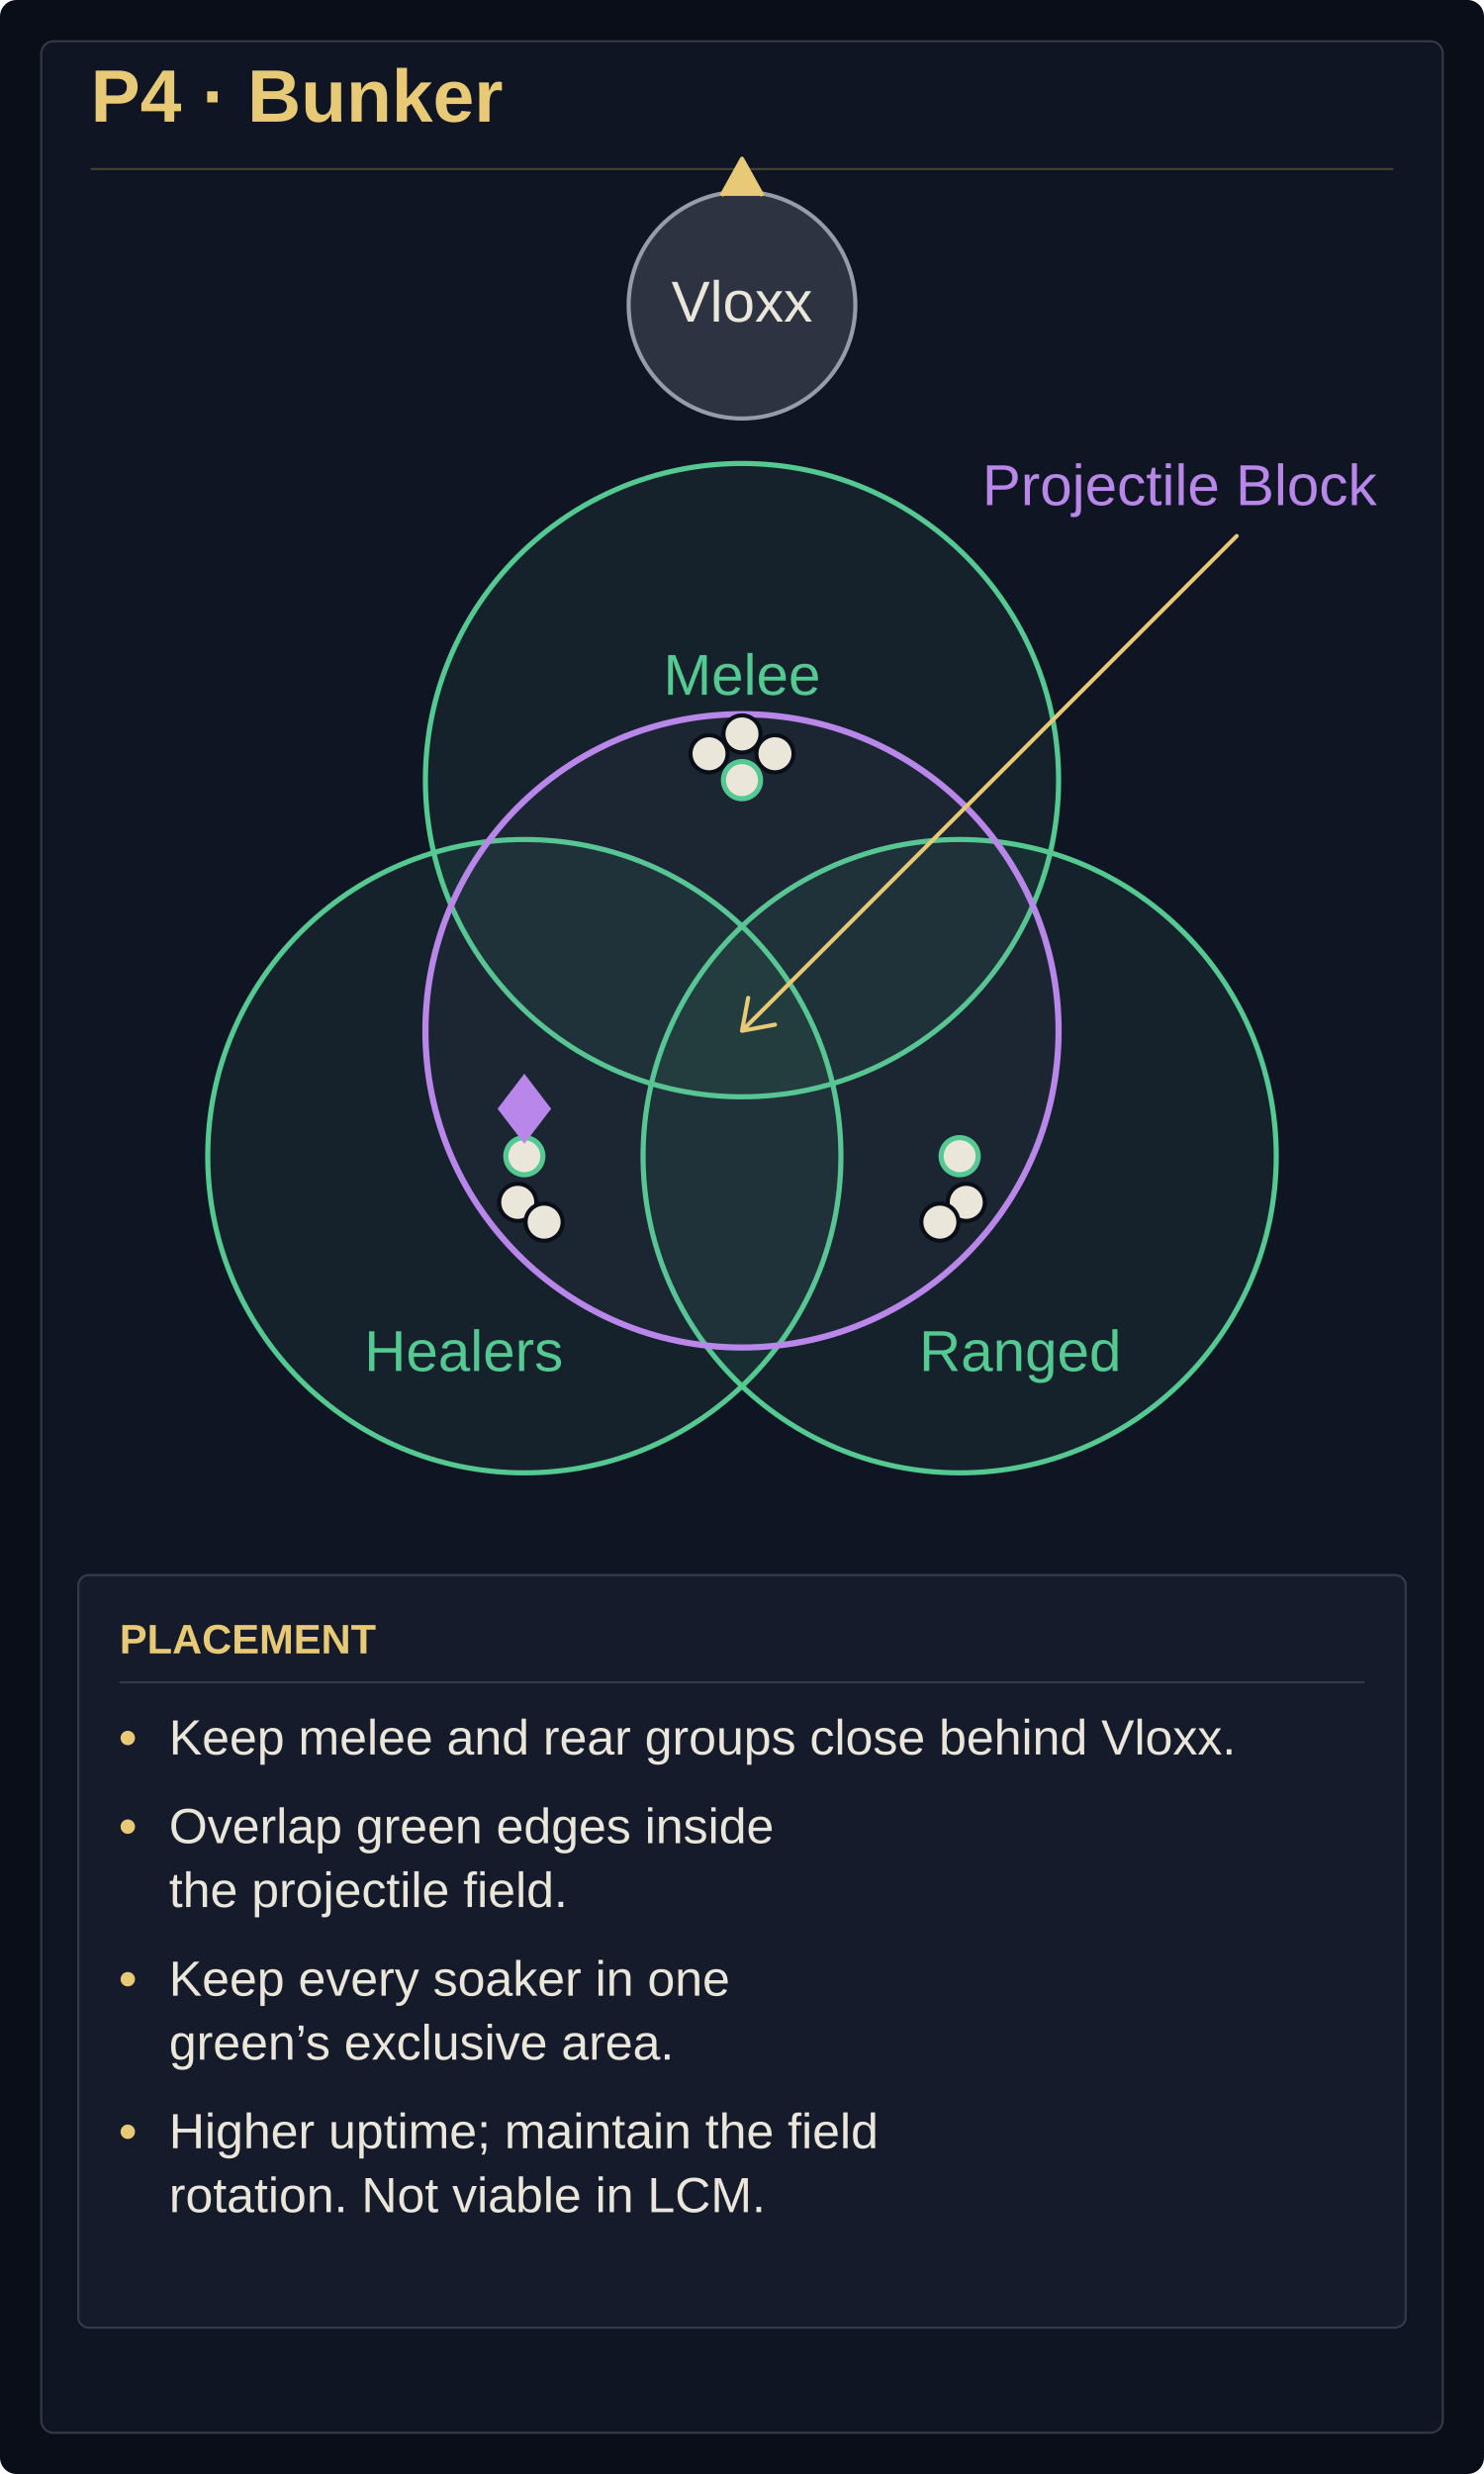
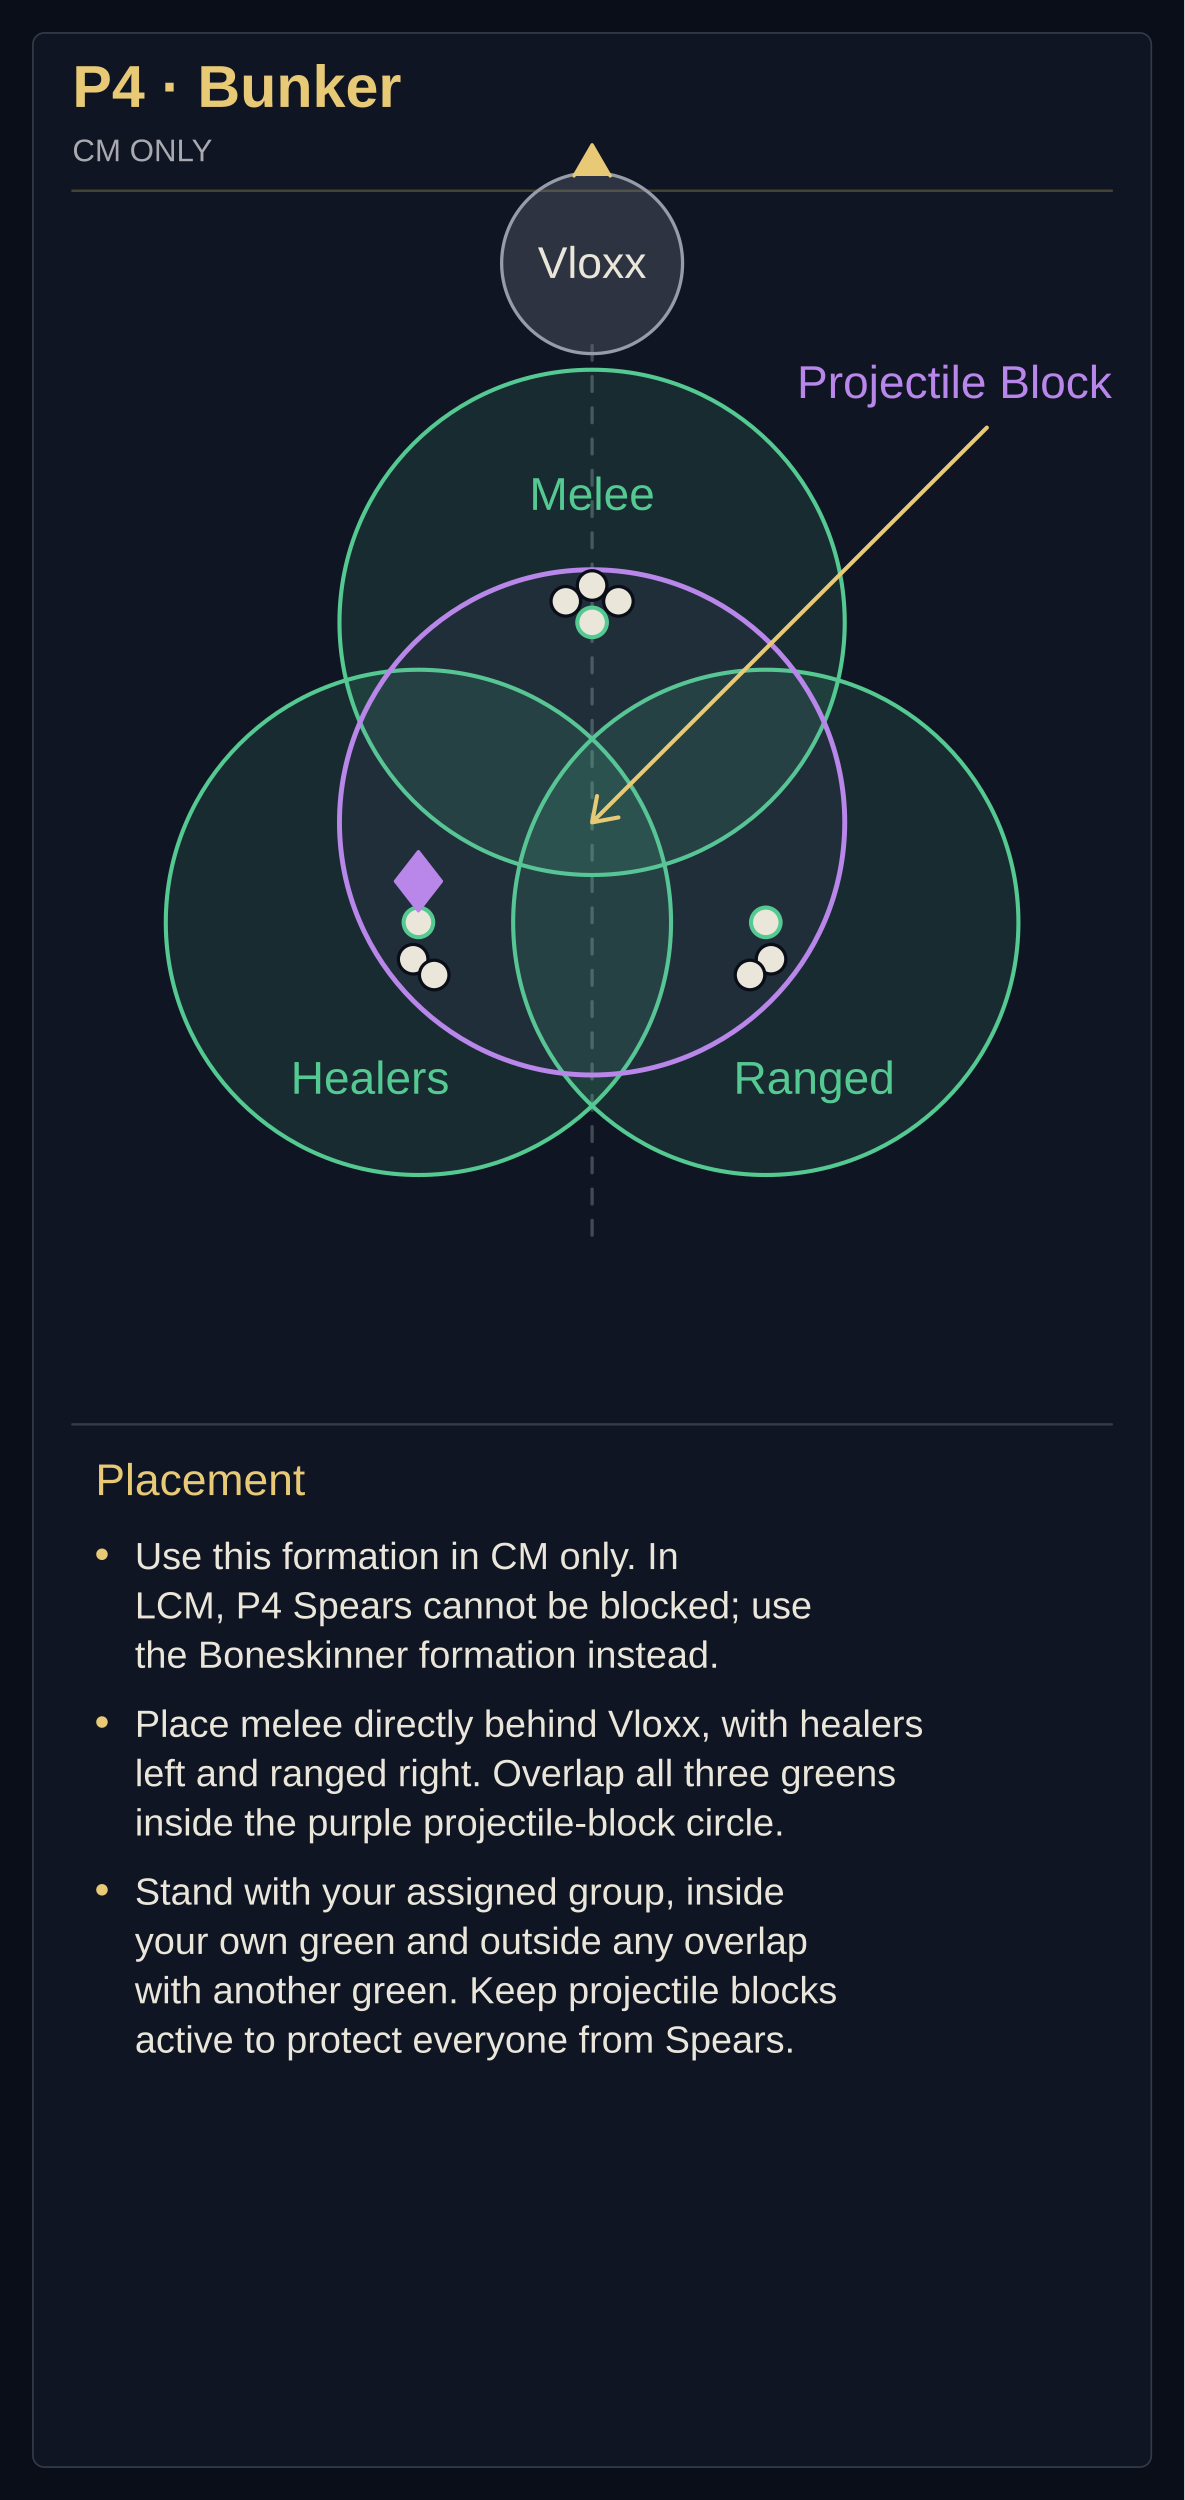
- <svg xmlns="http://www.w3.org/2000/svg" viewBox="0 0 720 1200" width="720" height="1200" role="img" aria-labelledby="title desc">
+ <svg xmlns="http://www.w3.org/2000/svg" viewBox="0 0 720 1520" width="720" height="1520" role="img" aria-labelledby="title desc">
  <g font-family="IBM Plex Sans,Segoe UI,Arial,sans-serif">
-     <rect width="720" height="1200" rx="8" fill="#0a0e18" />
-     <rect x="20" y="20" width="680" height="1160" rx="6" fill="#101524" stroke="#343a48" />
-     <text x="44" y="59" font-size="36" fill="#e8c976" font-weight="600" text-anchor="start">P4 · Bunker</text>
-     <path d="M44 82H676" stroke="#454331" />
-     <circle cx="360" cy="148" r="55" fill="#69707b55" stroke="#969ca8" stroke-width="2" />
-     <path d="M350 95 L360 77 L370 95" fill="#e8c976" stroke="#e8c976" stroke-width="2" stroke-linejoin="round" />
-     <text x="360" y="156" text-anchor="middle" font-size="28" fill="#eae6da" font-weight="400">Vloxx</text>
-     <g transform="translate(0,100)">
-       <circle cx="360.0" cy="278.4" r="153.6" fill="#54c99113" stroke="#54c991" stroke-width="2.5" />
-       <circle cx="254.4" cy="460.8" r="153.6" fill="#54c99113" stroke="#54c991" stroke-width="2.5" />
-       <circle cx="465.6" cy="460.8" r="153.6" fill="#54c99113" stroke="#54c991" stroke-width="2.5" />
-       <circle cx="360" cy="400" r="153.6" fill="#b986ea0a" stroke="#b986ea" stroke-width="3" />
-       <circle cx="360.0" cy="278.4" r="9" fill="#eae6da" stroke="#54c991" stroke-width="2.5" />
-       <circle cx="344.0" cy="265.6" r="9" fill="#eae6da" stroke="#0a0e18" stroke-width="2" />
-       <circle cx="376.0" cy="265.6" r="9" fill="#eae6da" stroke="#0a0e18" stroke-width="2" />
-       <circle cx="360.0" cy="256.0" r="9" fill="#eae6da" stroke="#0a0e18" stroke-width="2" />
-       <circle cx="254.4" cy="460.8" r="9" fill="#eae6da" stroke="#54c991" stroke-width="2.5" />
-       <path d="M254.4 420.8 l13 17 -13 17 -13 -17Z" fill="#b986ea" />
-       <circle cx="251.2" cy="483.2" r="9" fill="#eae6da" stroke="#0a0e18" stroke-width="2" />
-       <circle cx="264.0" cy="492.8" r="9" fill="#eae6da" stroke="#0a0e18" stroke-width="2" />
-       <circle cx="465.6" cy="460.8" r="9" fill="#eae6da" stroke="#54c991" stroke-width="2.5" />
-       <circle cx="468.8" cy="483.2" r="9" fill="#eae6da" stroke="#0a0e18" stroke-width="2" />
-       <circle cx="456.0" cy="492.8" r="9" fill="#eae6da" stroke="#0a0e18" stroke-width="2" />
-       <text x="360" y="237" text-anchor="middle" font-size="28" fill="#54c991" font-weight="400">Melee</text>
-     </g>
-     <text x="225" y="665" font-size="28" fill="#54c991" font-weight="500" text-anchor="middle">Healers</text>
-     <text x="495" y="665" font-size="28" fill="#54c991" font-weight="500" text-anchor="middle">Ranged</text>
-     <text x="668" y="245" font-size="28" fill="#b986ea" font-weight="500" text-anchor="end">Projectile Block</text>
-     <path d="M600 260 L360 500 M363 484 L360 500 L376 497" fill="none" stroke="#e8c976" stroke-width="2" stroke-linecap="round" stroke-linejoin="round" />
-     <rect x="38" y="764" width="644" height="365" rx="5" fill="#151b2b" stroke="#353c49" />
-     <text x="58" y="802" font-size="20" fill="#e8c976" font-weight="600" text-anchor="start">PLACEMENT</text>
-     <path d="M58 816H662" stroke="#343a48" />
-     <circle cx="62" cy="843" r="3.5" fill="#e8c976" />
-     <text x="82" y="851" font-size="24" fill="#eae6da" font-weight="400" text-anchor="start">Keep melee and rear groups close behind Vloxx.</text>
-     <circle cx="62" cy="886" r="3.5" fill="#e8c976" />
-     <text x="82" y="894" font-size="24" fill="#eae6da" font-weight="400" text-anchor="start">Overlap green edges inside</text>
-     <text x="82" y="925" font-size="24" fill="#eae6da" font-weight="400" text-anchor="start">the projectile field.</text>
-     <circle cx="62" cy="960" r="3.5" fill="#e8c976" />
-     <text x="82" y="968" font-size="24" fill="#eae6da" font-weight="400" text-anchor="start">Keep every soaker in one</text>
-     <text x="82" y="999" font-size="24" fill="#eae6da" font-weight="400" text-anchor="start">green’s exclusive area.</text>
-     <circle cx="62" cy="1034" r="3.5" fill="#e8c976" />
-     <text x="82" y="1042" font-size="24" fill="#eae6da" font-weight="400" text-anchor="start">Higher uptime; maintain the field</text>
-     <text x="82" y="1073" font-size="24" fill="#eae6da" font-weight="400" text-anchor="start">rotation. Not viable in LCM.</text>
+     <rect width="720" height="1520" fill="#0a0e18" />
+     <rect x="20" y="20" width="680" height="1480" rx="7" fill="#101524" stroke="#343a48" />
+     <text x="44" y="65" font-size="36" fill="#e8c976" text-anchor="start" font-weight="600">P4 · Bunker</text>
+     <text x="44" y="98" font-size="19" fill="#a8aaaf" text-anchor="start" font-weight="500">CM ONLY</text>
+     <path d="M44 116H676" fill="none" stroke="#454331" stroke-width="1.5" stroke-linecap="round" stroke-linejoin="round" />
+     <path d="M360 210V760" fill="none" stroke="#424a58" stroke-width="2" stroke-linecap="round" stroke-linejoin="round" stroke-dasharray="9 10" />
+     <circle cx="360" cy="160" r="55" fill="#69707b55" stroke="#969ca8" stroke-width="2" />
+     <path d="M349 107L360 88L371 107" fill="#e8c976" stroke="#e8c976" stroke-width="2" stroke-linecap="round" stroke-linejoin="round" />
+     <text x="360" y="169" font-size="27" fill="#eae6da" text-anchor="middle" font-weight="500">Vloxx</text>
+     <circle cx="360.0" cy="378.4" r="153.6" fill="#54c99120" stroke="#54c991" stroke-width="2.5" />
+     <circle cx="254.4" cy="560.8" r="153.6" fill="#54c99120" stroke="#54c991" stroke-width="2.5" />
+     <circle cx="465.6" cy="560.8" r="153.6" fill="#54c99120" stroke="#54c991" stroke-width="2.5" />
+     <circle cx="360" cy="500" r="153.6" fill="#b986ea0b" stroke="#b986ea" stroke-width="3" />
+     <circle cx="360.0" cy="378.4" r="9" fill="#eae6da" stroke="#54c991" stroke-width="2.5" />
+     <circle cx="344.0" cy="365.6" r="9" fill="#eae6da" stroke="#0a0e18" stroke-width="2" />
+     <circle cx="376.0" cy="365.6" r="9" fill="#eae6da" stroke="#0a0e18" stroke-width="2" />
+     <circle cx="360.0" cy="356.0" r="9" fill="#eae6da" stroke="#0a0e18" stroke-width="2" />
+     <circle cx="254.4" cy="560.8" r="9" fill="#eae6da" stroke="#54c991" stroke-width="2.5" />
+     <path d="M254.4 517.8l14 18-14 18-14-18Z" fill="#b986ea" stroke="#b986ea" stroke-width="2" stroke-linecap="round" stroke-linejoin="round" />
+     <circle cx="251.2" cy="583.2" r="9" fill="#eae6da" stroke="#0a0e18" stroke-width="2" />
+     <circle cx="264.0" cy="592.8" r="9" fill="#eae6da" stroke="#0a0e18" stroke-width="2" />
+     <circle cx="465.6" cy="560.8" r="9" fill="#eae6da" stroke="#54c991" stroke-width="2.5" />
+     <circle cx="468.8" cy="583.2" r="9" fill="#eae6da" stroke="#0a0e18" stroke-width="2" />
+     <circle cx="456.0" cy="592.8" r="9" fill="#eae6da" stroke="#0a0e18" stroke-width="2" />
+     <text x="360" y="310" font-size="28" fill="#54c991" text-anchor="middle" font-weight="500">Melee</text>
+     <text x="225" y="665" font-size="28" fill="#54c991" text-anchor="middle" font-weight="500">Healers</text>
+     <text x="495" y="665" font-size="28" fill="#54c991" text-anchor="middle" font-weight="500">Ranged</text>
+     <text x="676" y="242" font-size="28" fill="#b986ea" text-anchor="end" font-weight="500">Projectile Block</text>
+     <path d="M600 260L360 500M363 484L360 500L376 497" fill="none" stroke="#e8c976" stroke-width="2.5" stroke-linecap="round" stroke-linejoin="round" />
+     <path d="M44 866H676" fill="none" stroke="#343a48" stroke-width="1.5" stroke-linecap="round" stroke-linejoin="round" />
+     <text x="58" y="909" font-size="27" fill="#e8c976" text-anchor="start" font-weight="500">Placement</text>
+     <circle cx="62" cy="945" r="3.5" fill="#e8c976" stroke="none" stroke-width="1" />
+     <text x="82" y="954" font-size="23" fill="#eae6da" text-anchor="start" font-weight="400">Use this formation in CM only. In</text>
+     <text x="82" y="984" font-size="23" fill="#eae6da" text-anchor="start" font-weight="400">LCM, P4 Spears cannot be blocked; use</text>
+     <text x="82" y="1014" font-size="23" fill="#eae6da" text-anchor="start" font-weight="400">the Boneskinner formation instead.</text>
+     <circle cx="62" cy="1047" r="3.5" fill="#e8c976" stroke="none" stroke-width="1" />
+     <text x="82" y="1056" font-size="23" fill="#eae6da" text-anchor="start" font-weight="400">Place melee directly behind Vloxx, with healers</text>
+     <text x="82" y="1086" font-size="23" fill="#eae6da" text-anchor="start" font-weight="400">left and ranged right. Overlap all three greens</text>
+     <text x="82" y="1116" font-size="23" fill="#eae6da" text-anchor="start" font-weight="400">inside the purple projectile-block circle.</text>
+     <circle cx="62" cy="1149" r="3.5" fill="#e8c976" stroke="none" stroke-width="1" />
+     <text x="82" y="1158" font-size="23" fill="#eae6da" text-anchor="start" font-weight="400">Stand with your assigned group, inside</text>
+     <text x="82" y="1188" font-size="23" fill="#eae6da" text-anchor="start" font-weight="400">your own green and outside any overlap</text>
+     <text x="82" y="1218" font-size="23" fill="#eae6da" text-anchor="start" font-weight="400">with another green. Keep projectile blocks</text>
+     <text x="82" y="1248" font-size="23" fill="#eae6da" text-anchor="start" font-weight="400">active to protect everyone from Spears.</text>
  </g>
</svg>
